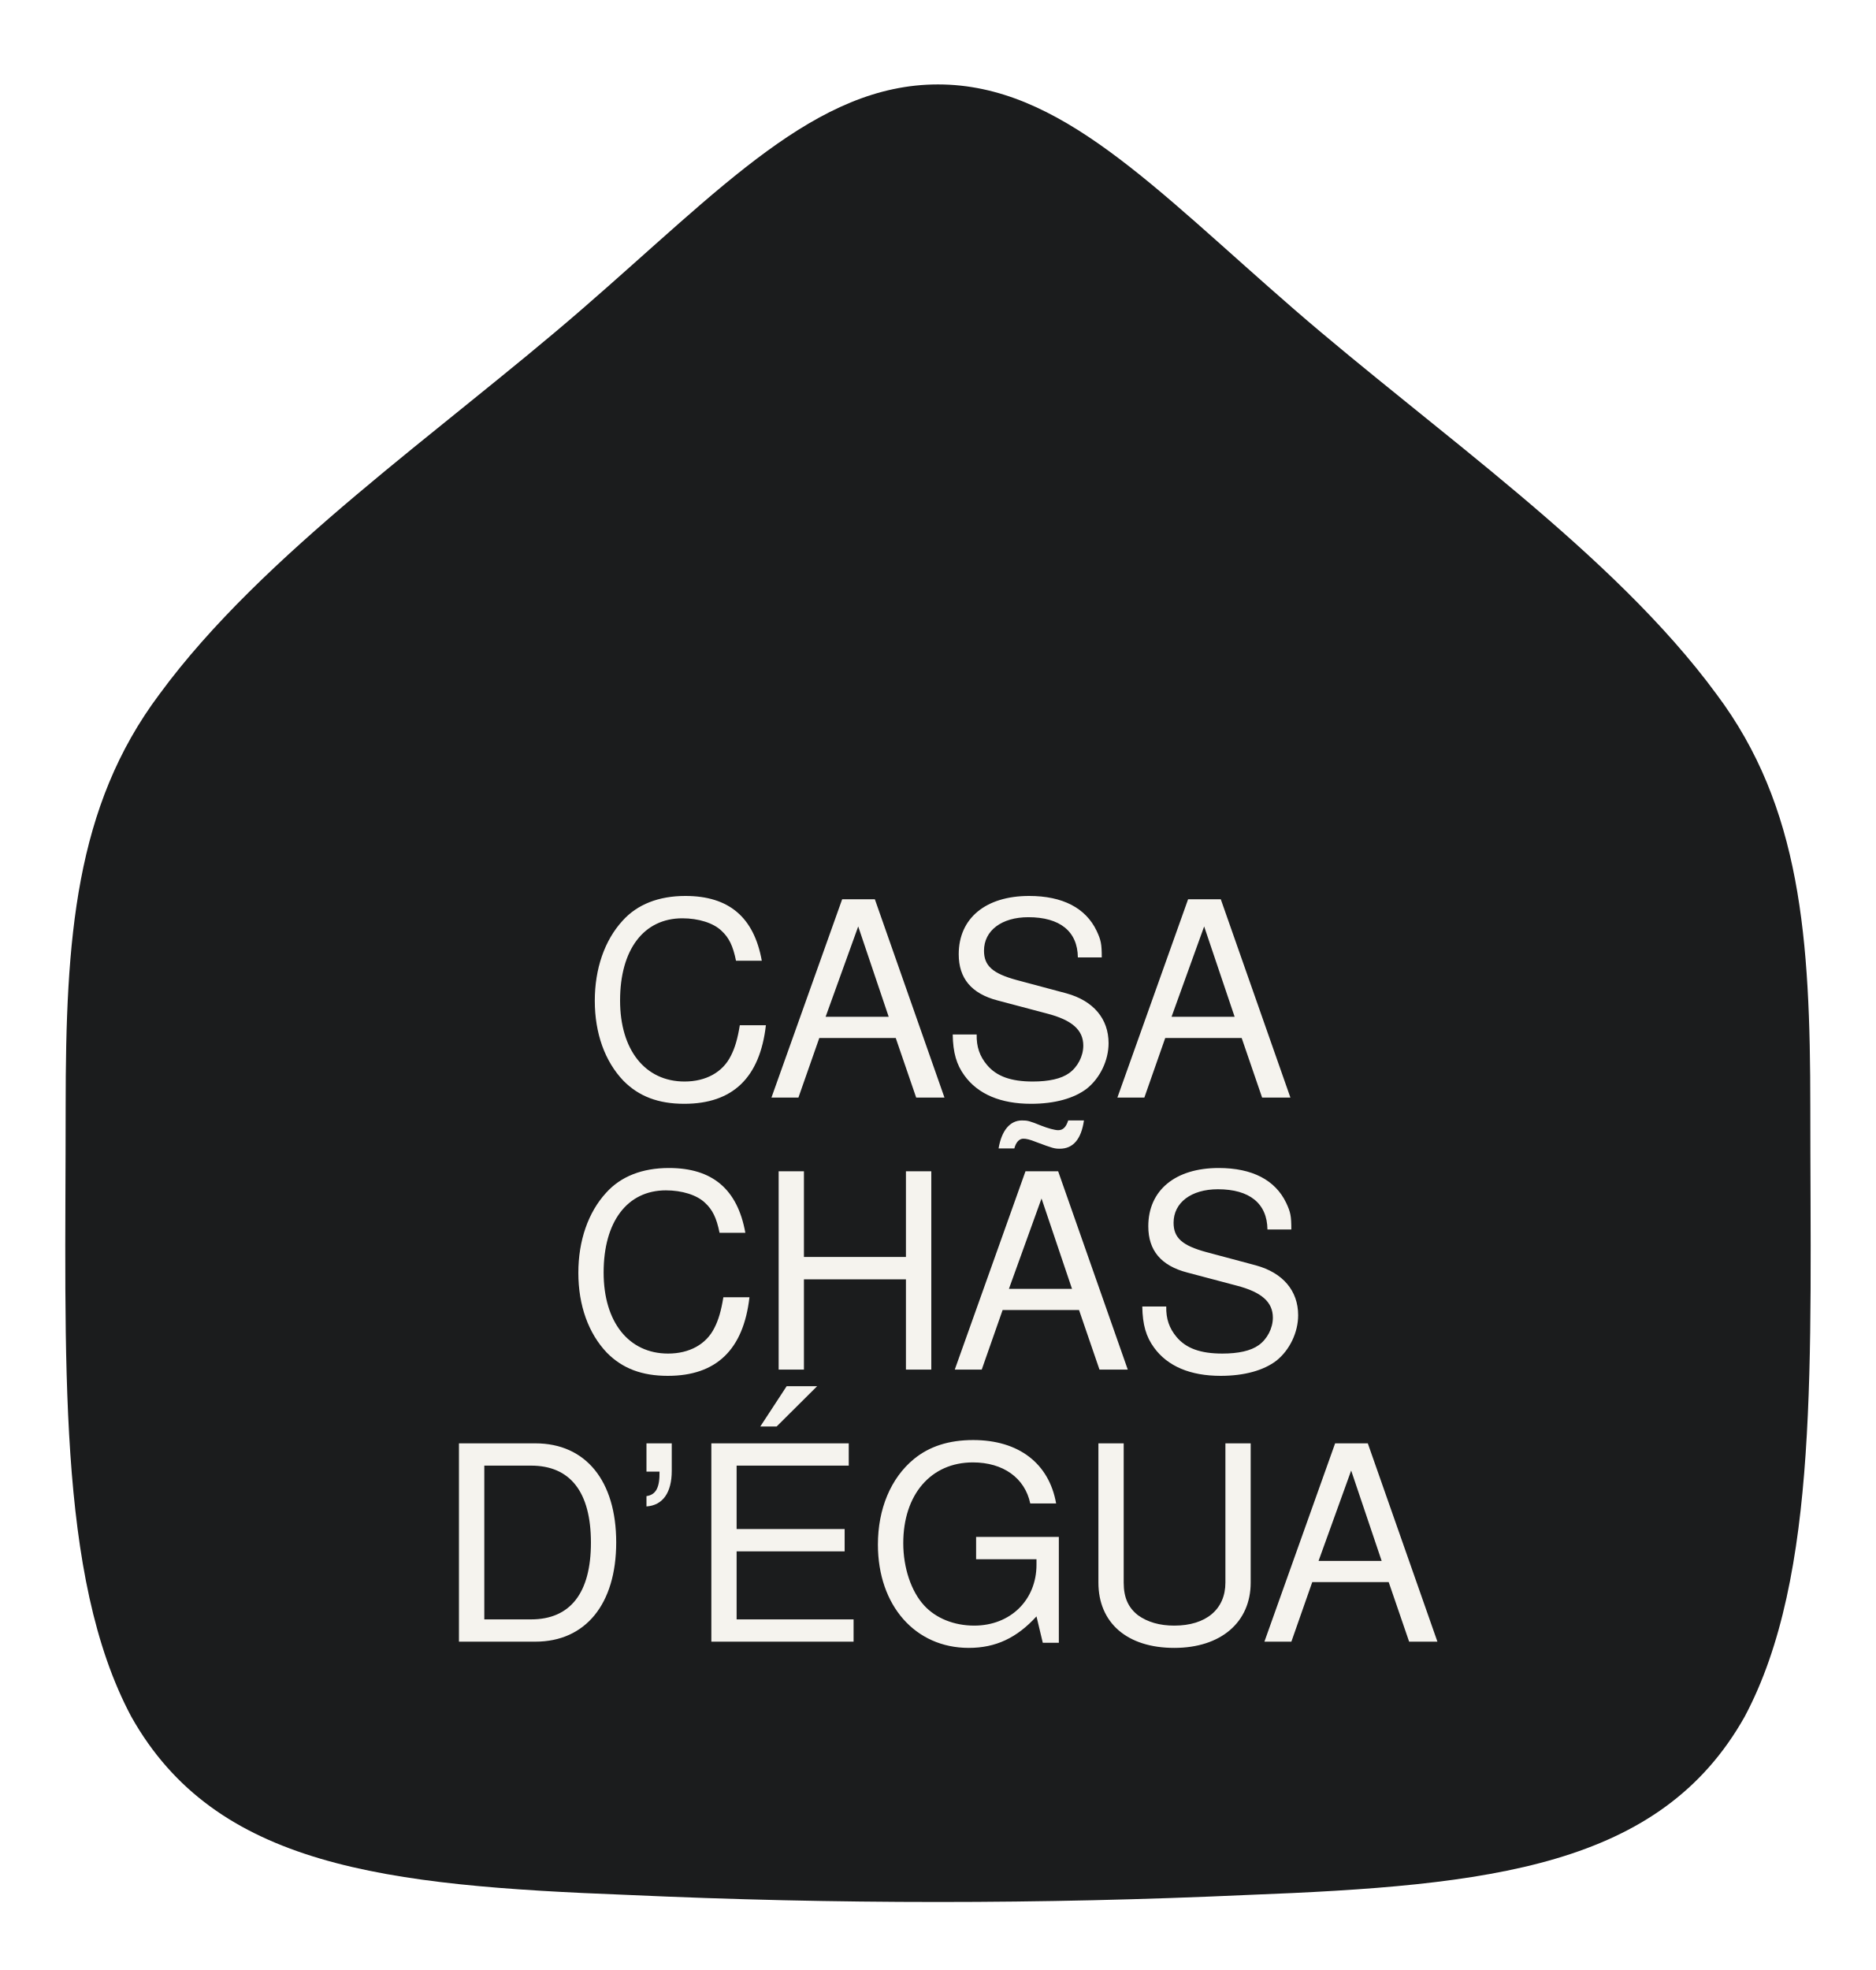
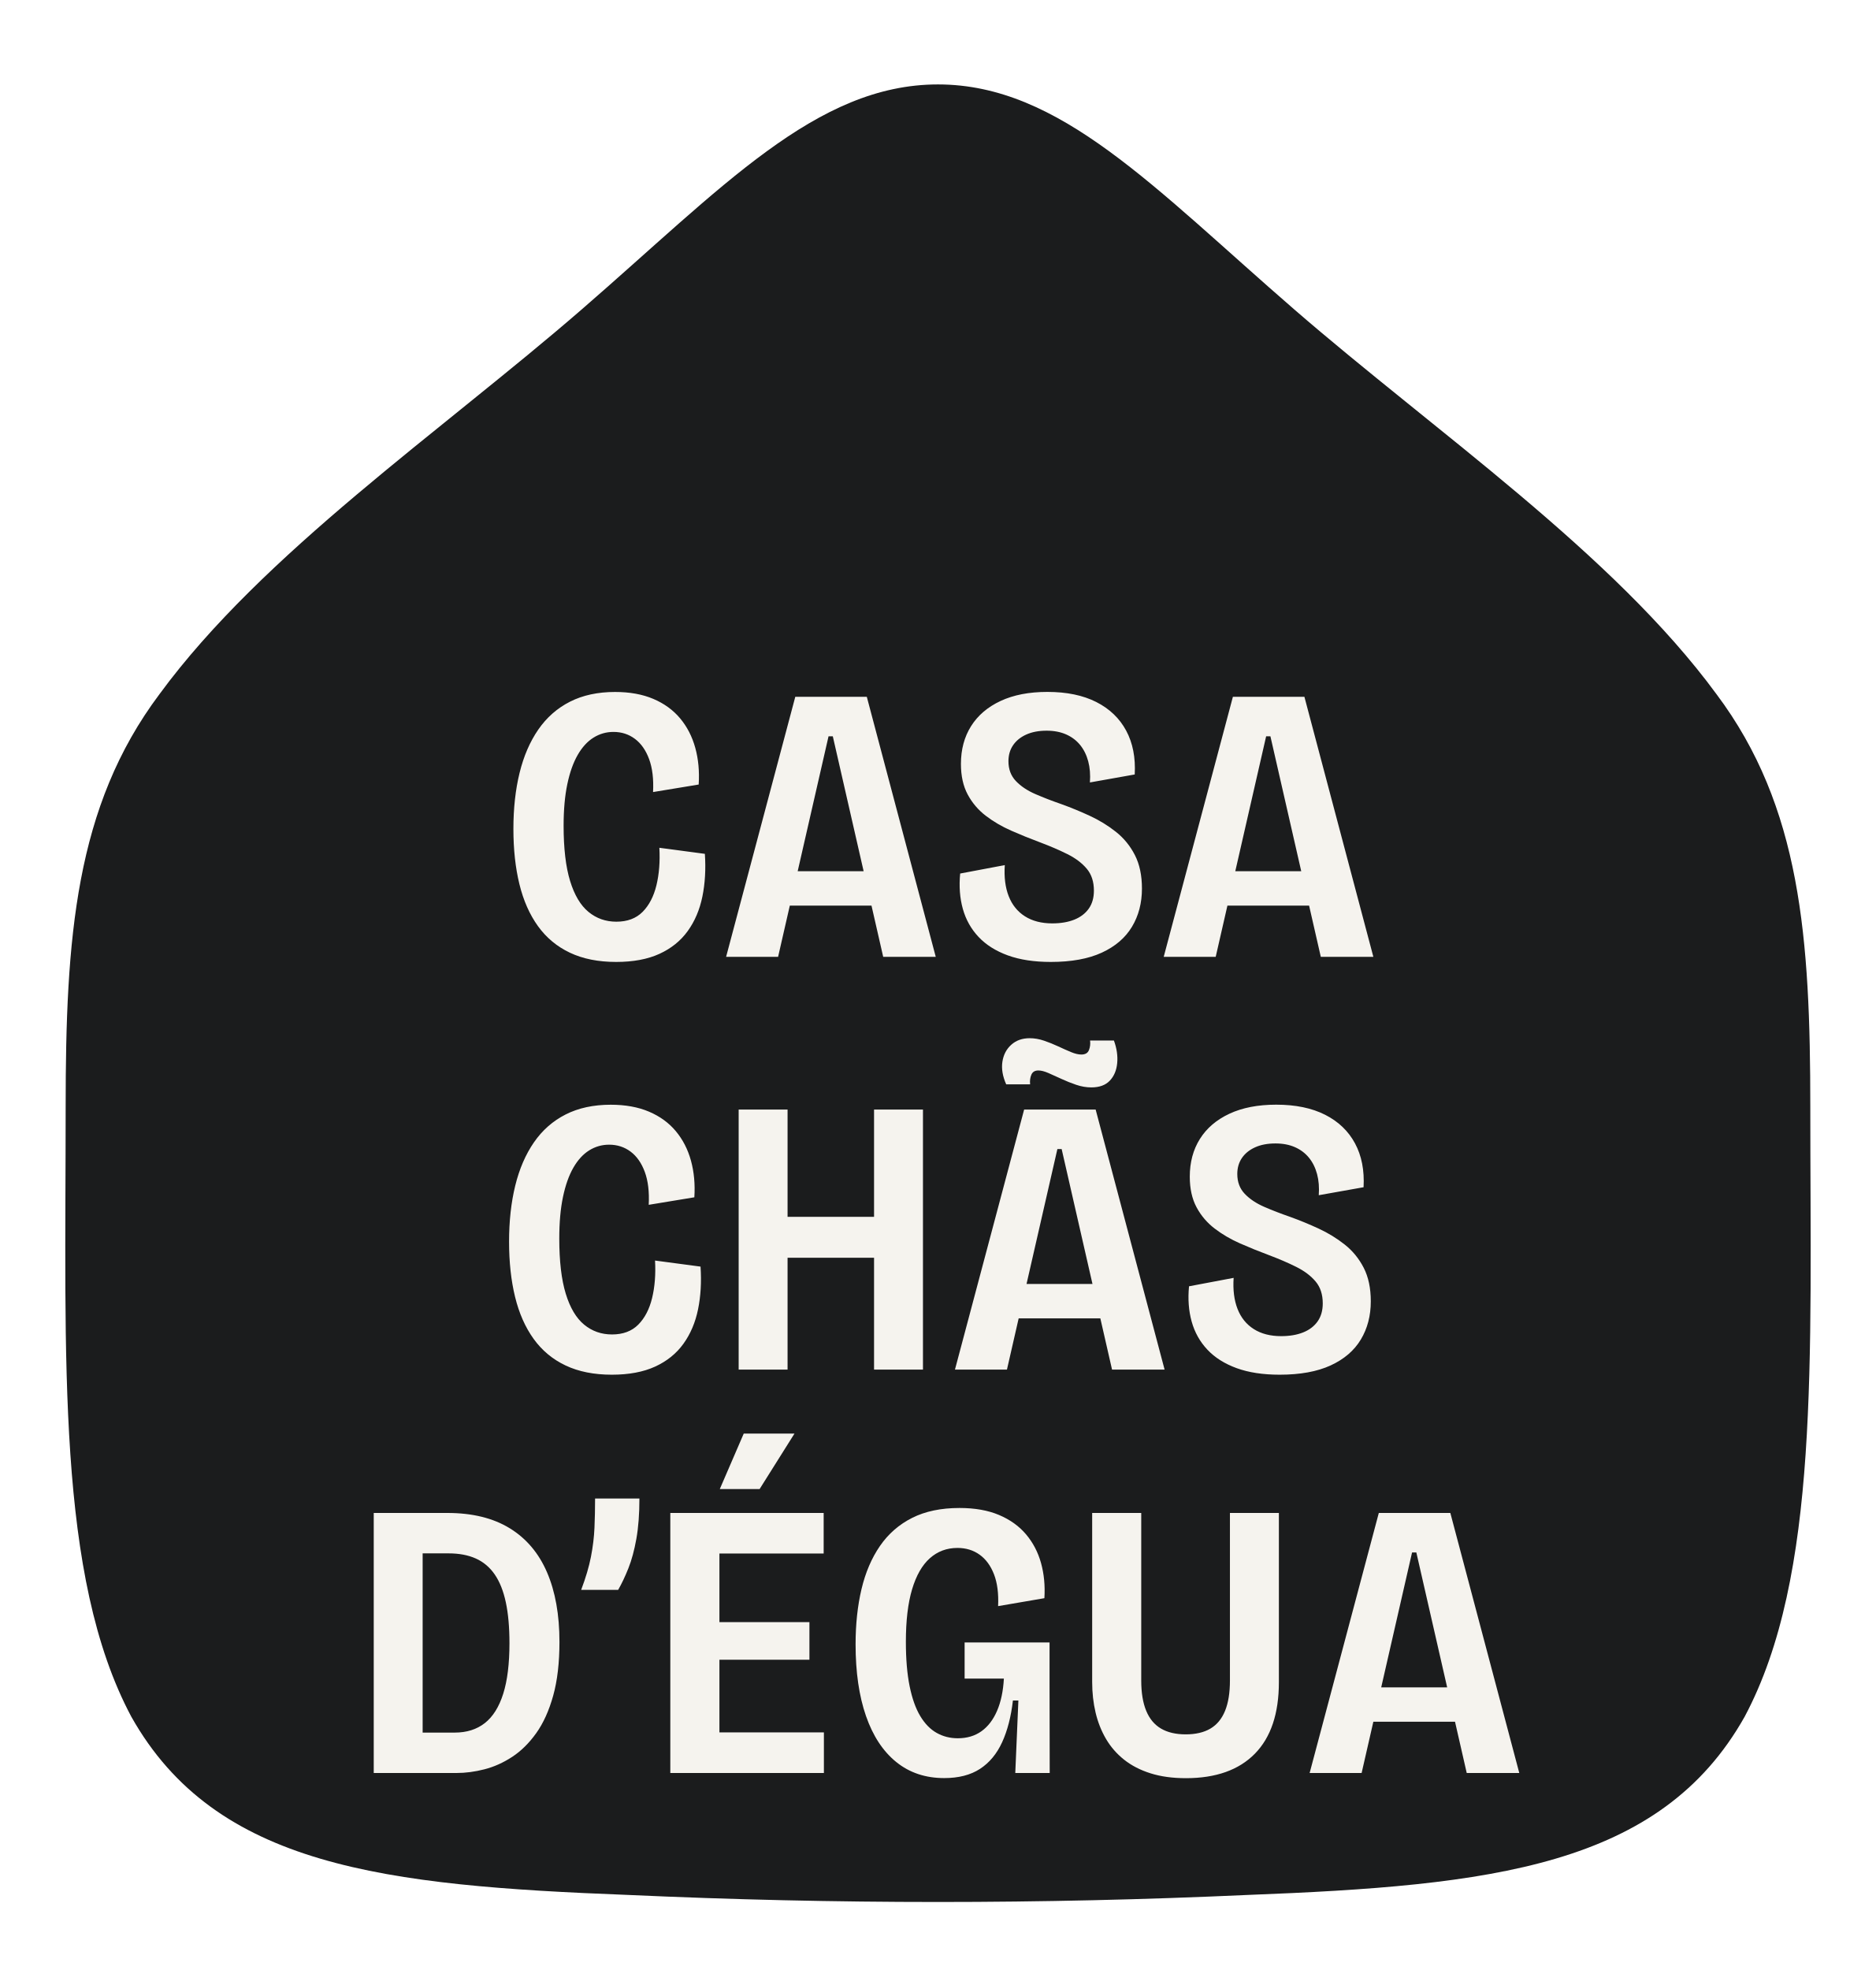
<svg xmlns="http://www.w3.org/2000/svg" viewBox="0 0 400 420" role="img" aria-label="Casa Chãs d’Égua">
  <path d="M200 18 C226 18 246 40 276 66 C306 92 344 118 366 148 C384 172 386 200 386 236 C386 290 388 336 372 366 C354 398 318 402 266 404 C222 406 178 406 134 404 C82 402 46 398 28 366 C12 336 14 290 14 236 C14 200 16 172 34 148 C56 118 94 92 124 66 C154 40 174 18 200 18 Z" fill="#1b1c1d" />
-   <g font-family="Instrument Sans, Helvetica Neue, Helvetica, Arial, sans-serif" font-weight="500" font-size="58" text-anchor="middle" fill="#f5f3ee" letter-spacing="-0.5">
-     <text x="200" y="234">CASA</text>
-     <text x="200" y="292">CHÃS</text>
-     <text x="200" y="350">D’ÉGUA</text>
-   </g>
+   <path fill="#f5f3ee" d="M131.376 205.084Q125.686 205.084 121.539 203.126Q117.392 201.168 114.712 197.455Q112.033 193.742 110.751 188.503Q109.469 183.264 109.469 176.715Q109.469 170.144 110.785 164.78Q112.101 159.415 114.775 155.544Q117.449 151.672 121.536 149.599Q125.624 147.526 131.149 147.526Q135.83 147.526 139.308 149.005Q142.785 150.484 145.017 153.152Q147.248 155.82 148.247 159.426Q149.246 163.031 148.976 167.262L139.248 168.865Q139.46 164.707 138.411 161.856Q137.362 159.006 135.383 157.525Q133.404 156.044 130.805 156.044Q128.499 156.044 126.548 157.262Q124.597 158.48 123.176 160.951Q121.755 163.422 120.965 167.183Q120.175 170.944 120.175 176.039Q120.175 183.311 121.558 187.82Q122.941 192.329 125.481 194.416Q128.022 196.503 131.42 196.503Q134.939 196.503 137.017 194.41Q139.095 192.318 139.966 188.743Q140.836 185.167 140.593 180.746L150.296 182.037Q150.624 186.962 149.761 191.165Q148.898 195.367 146.64 198.498Q144.383 201.628 140.612 203.356Q136.841 205.084 131.376 205.084Z M154.822 204.0 169.573 148.56H184.824L199.526 204.0H188.32L177.575 156.981H176.663L165.908 204.0ZM163.973 193.072V185.742H191.19V193.072Z M224.05 205.084Q218.73 205.084 214.887 203.686Q211.044 202.288 208.653 199.751Q206.262 197.214 205.298 193.767Q204.335 190.32 204.731 186.236L214.245 184.438Q213.987 188.273 215.079 191.064Q216.17 193.855 218.546 195.359Q220.923 196.863 224.369 196.863Q227.073 196.863 229.062 196.069Q231.05 195.274 232.149 193.722Q233.247 192.169 233.247 189.879Q233.247 187.024 231.724 185.212Q230.201 183.399 227.599 182.1Q224.998 180.801 221.726 179.573Q218.624 178.418 215.621 177.097Q212.618 175.776 210.197 173.924Q207.775 172.072 206.334 169.385Q204.893 166.698 204.893 162.862Q204.893 158.251 207.058 154.809Q209.222 151.367 213.354 149.441Q217.485 147.514 223.331 147.514Q229.5 147.514 233.75 149.666Q238 151.817 240.124 155.765Q242.248 159.713 241.95 165.115L232.396 166.817Q232.576 164.334 232.033 162.306Q231.49 160.279 230.303 158.822Q229.115 157.365 227.316 156.573Q225.518 155.781 223.168 155.781Q220.635 155.781 218.812 156.61Q216.99 157.439 216.007 158.888Q215.024 160.336 215.024 162.29Q215.024 164.85 216.608 166.514Q218.191 168.178 220.758 169.293Q223.325 170.408 226.236 171.413Q229.328 172.525 232.37 173.933Q235.412 175.341 237.943 177.348Q240.473 179.355 241.982 182.295Q243.49 185.235 243.49 189.443Q243.49 194.049 241.363 197.586Q239.237 201.122 234.93 203.103Q230.624 205.084 224.05 205.084Z M248.13 204.0 262.881 148.56H278.132L292.834 204.0H281.628L270.883 156.981H269.971L259.216 204.0ZM257.281 193.072V185.742H284.498V193.072Z M130.452 293.084Q124.762 293.084 120.615 291.126Q116.468 289.168 113.788 285.455Q111.109 281.742 109.827 276.503Q108.545 271.264 108.545 264.715Q108.545 258.144 109.861 252.78Q111.177 247.415 113.851 243.544Q116.525 239.672 120.612 237.599Q124.7 235.526 130.225 235.526Q134.906 235.526 138.384 237.005Q141.861 238.484 144.093 241.152Q146.324 243.82 147.323 247.426Q148.322 251.031 148.052 255.262L138.324 256.865Q138.536 252.707 137.487 249.856Q136.438 247.006 134.459 245.525Q132.48 244.044 129.881 244.044Q127.575 244.044 125.624 245.262Q123.673 246.48 122.252 248.951Q120.831 251.422 120.041 255.183Q119.251 258.944 119.251 264.039Q119.251 271.311 120.634 275.82Q122.017 280.329 124.557 282.416Q127.098 284.503 130.496 284.503Q134.015 284.503 136.093 282.41Q138.171 280.318 139.042 276.743Q139.912 273.167 139.669 268.746L149.372 270.037Q149.7 274.962 148.837 279.165Q147.974 283.367 145.716 286.498Q143.459 289.628 139.688 291.356Q135.917 293.084 130.452 293.084Z M186.369 292.0V236.56H196.798V292.0ZM157.5 292.0V236.56H167.928V292.0ZM163.813 268.152V259.421H190.872V268.152Z M203.618 292.0 218.369 236.56H233.62L248.322 292.0H237.116L226.371 244.981H225.459L214.704 292.0ZM212.769 281.072V273.742H239.986V281.072ZM232.696 231.832Q231.102 231.832 229.473 231.279Q227.844 230.726 226.339 230.027Q224.834 229.329 223.565 228.775Q222.297 228.222 221.405 228.222Q220.289 228.222 219.906 229.134Q219.522 230.045 219.645 231.184H214.547Q213.399 228.609 213.733 226.377Q214.067 224.145 215.62 222.745Q217.172 221.344 219.547 221.344Q221.066 221.344 222.615 221.872Q224.164 222.399 225.629 223.084Q227.095 223.77 228.357 224.297Q229.619 224.825 230.575 224.825Q231.813 224.825 232.189 223.878Q232.566 222.931 232.432 221.841H237.514Q238.427 224.34 238.215 226.642Q238.004 228.945 236.645 230.388Q235.286 231.832 232.696 231.832Z M272.846 293.084Q267.526 293.084 263.683 291.686Q259.84 290.288 257.449 287.751Q255.058 285.214 254.094 281.767Q253.131 278.32 253.527 274.236L263.041 272.438Q262.783 276.273 263.875 279.064Q264.966 281.855 267.342 283.359Q269.719 284.863 273.165 284.863Q275.869 284.863 277.858 284.069Q279.846 283.274 280.945 281.722Q282.043 280.169 282.043 277.879Q282.043 275.024 280.52 273.212Q278.997 271.399 276.395 270.1Q273.794 268.801 270.522 267.573Q267.42 266.418 264.417 265.097Q261.414 263.776 258.993 261.924Q256.571 260.072 255.13 257.385Q253.689 254.698 253.689 250.862Q253.689 246.251 255.854 242.809Q258.018 239.367 262.15 237.441Q266.281 235.514 272.127 235.514Q278.296 235.514 282.546 237.666Q286.796 239.817 288.92 243.765Q291.044 247.713 290.746 253.115L281.192 254.817Q281.372 252.334 280.829 250.306Q280.286 248.279 279.099 246.822Q277.911 245.365 276.112 244.573Q274.314 243.781 271.964 243.781Q269.431 243.781 267.608 244.61Q265.786 245.439 264.803 246.888Q263.82 248.336 263.82 250.29Q263.82 252.85 265.404 254.514Q266.987 256.178 269.554 257.293Q272.121 258.408 275.032 259.413Q278.124 260.525 281.166 261.933Q284.208 263.341 286.739 265.348Q289.269 267.355 290.778 270.295Q292.286 273.235 292.286 277.443Q292.286 282.049 290.159 285.586Q288.033 289.122 283.726 291.103Q279.42 293.084 272.846 293.084Z M84.865 378.0V369.385H96.964Q100.787 369.385 103.373 367.36Q105.959 365.335 107.294 361.118Q108.629 356.901 108.629 350.337Q108.629 345.231 107.851 341.599Q107.073 337.967 105.48 335.661Q103.887 333.356 101.442 332.265Q98.997 331.175 95.654 331.175H84.865V322.56H95.389Q103.369 322.56 108.683 325.819Q113.998 329.077 116.643 335.227Q119.289 341.377 119.289 350.053Q119.289 356.713 117.954 361.508Q116.619 366.302 114.339 369.499Q112.058 372.696 109.211 374.56Q106.364 376.424 103.298 377.212Q100.232 378.0 97.338 378.0ZM79.69 378.0V322.56H90.118V378.0Z M123.918 338.958Q125.39 335.072 126.008 331.884Q126.627 328.697 126.756 325.699Q126.885 322.701 126.885 319.475H136.339Q136.339 324.413 135.691 328.058Q135.043 331.704 133.989 334.351Q132.934 336.998 131.806 338.958Z M142.926 378.0V322.56H153.398V378.0ZM149.579 378.0V369.342H175.675V378.0ZM149.579 353.85V345.833H172.589V353.85ZM149.579 331.201V322.56H175.625V331.201ZM161.964 317.468H153.475L158.582 305.639H169.402Z M201.329 379.084Q195.339 379.084 191.105 375.662Q186.871 372.24 184.651 365.855Q182.431 359.47 182.431 350.565Q182.431 344.111 183.694 338.793Q184.958 333.474 187.631 329.595Q190.304 325.716 194.496 323.607Q198.687 321.499 204.591 321.499Q209.49 321.499 213.016 322.989Q216.542 324.478 218.774 327.117Q221.006 329.757 221.973 333.242Q222.94 336.728 222.689 340.731L212.819 342.423Q213.009 338.389 211.944 335.638Q210.879 332.886 208.87 331.451Q206.862 330.016 204.153 330.016Q200.74 330.016 198.27 332.211Q195.801 334.407 194.477 338.84Q193.154 343.273 193.154 350.016Q193.154 355.558 193.953 359.49Q194.753 363.423 196.223 365.868Q197.692 368.314 199.728 369.455Q201.763 370.595 204.222 370.595Q207.173 370.595 209.272 369.095Q211.37 367.594 212.6 364.737Q213.829 361.881 214.05 357.871H205.68V350.165H223.79V359.136L223.822 378.0H216.481L217.143 362.548H215.977Q215.379 367.725 213.678 371.44Q211.977 375.154 208.961 377.119Q205.945 379.084 201.329 379.084Z M252.856 379.104Q248.606 379.104 245.327 378.071Q242.048 377.037 239.69 375.165Q237.332 373.293 235.829 370.736Q234.327 368.18 233.602 365.109Q232.877 362.038 232.877 358.627V322.56H243.338V358.278Q243.338 362.175 244.398 364.74Q245.459 367.305 247.562 368.533Q249.665 369.762 252.814 369.762Q255.998 369.762 258.08 368.538Q260.161 367.315 261.206 364.763Q262.251 362.212 262.251 358.278V322.56H272.689V358.627Q272.689 368.671 267.568 373.887Q262.447 379.104 252.856 379.104Z M279.244 378.0 293.995 322.56H309.246L323.948 378.0H312.742L301.997 330.981H301.085L290.33 378.0ZM288.395 367.072V359.742H315.612V367.072Z" />
</svg>
